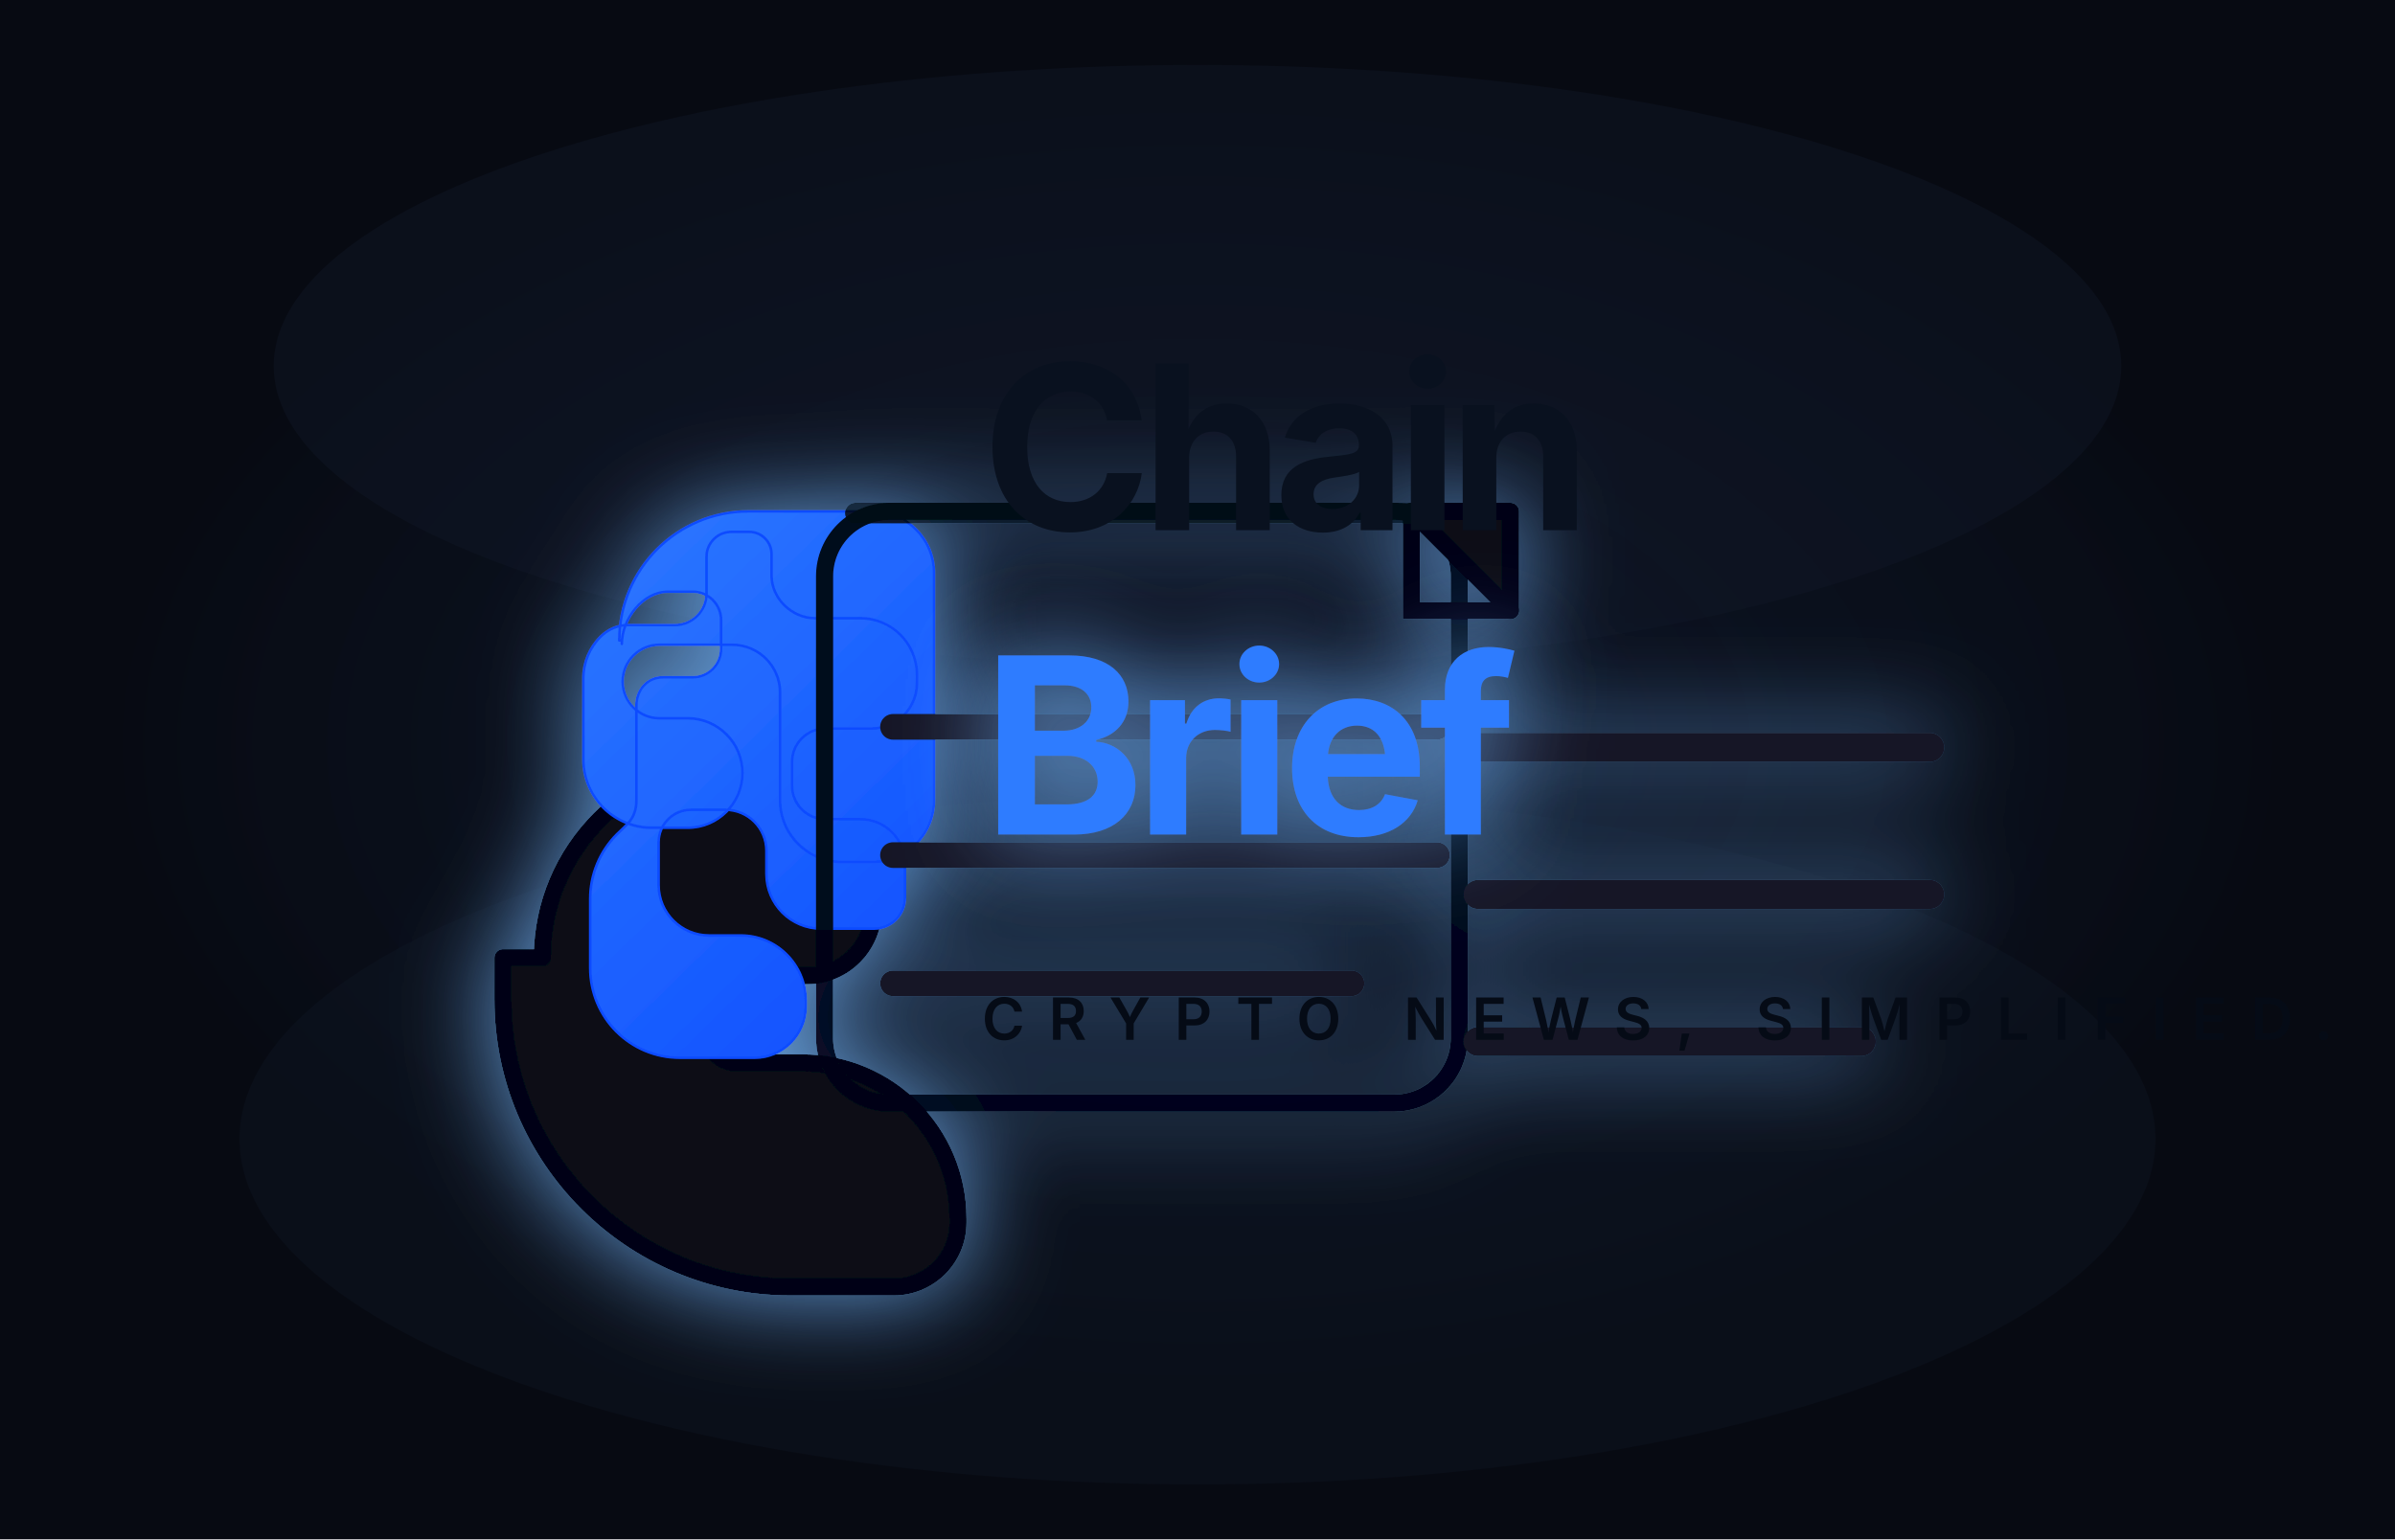
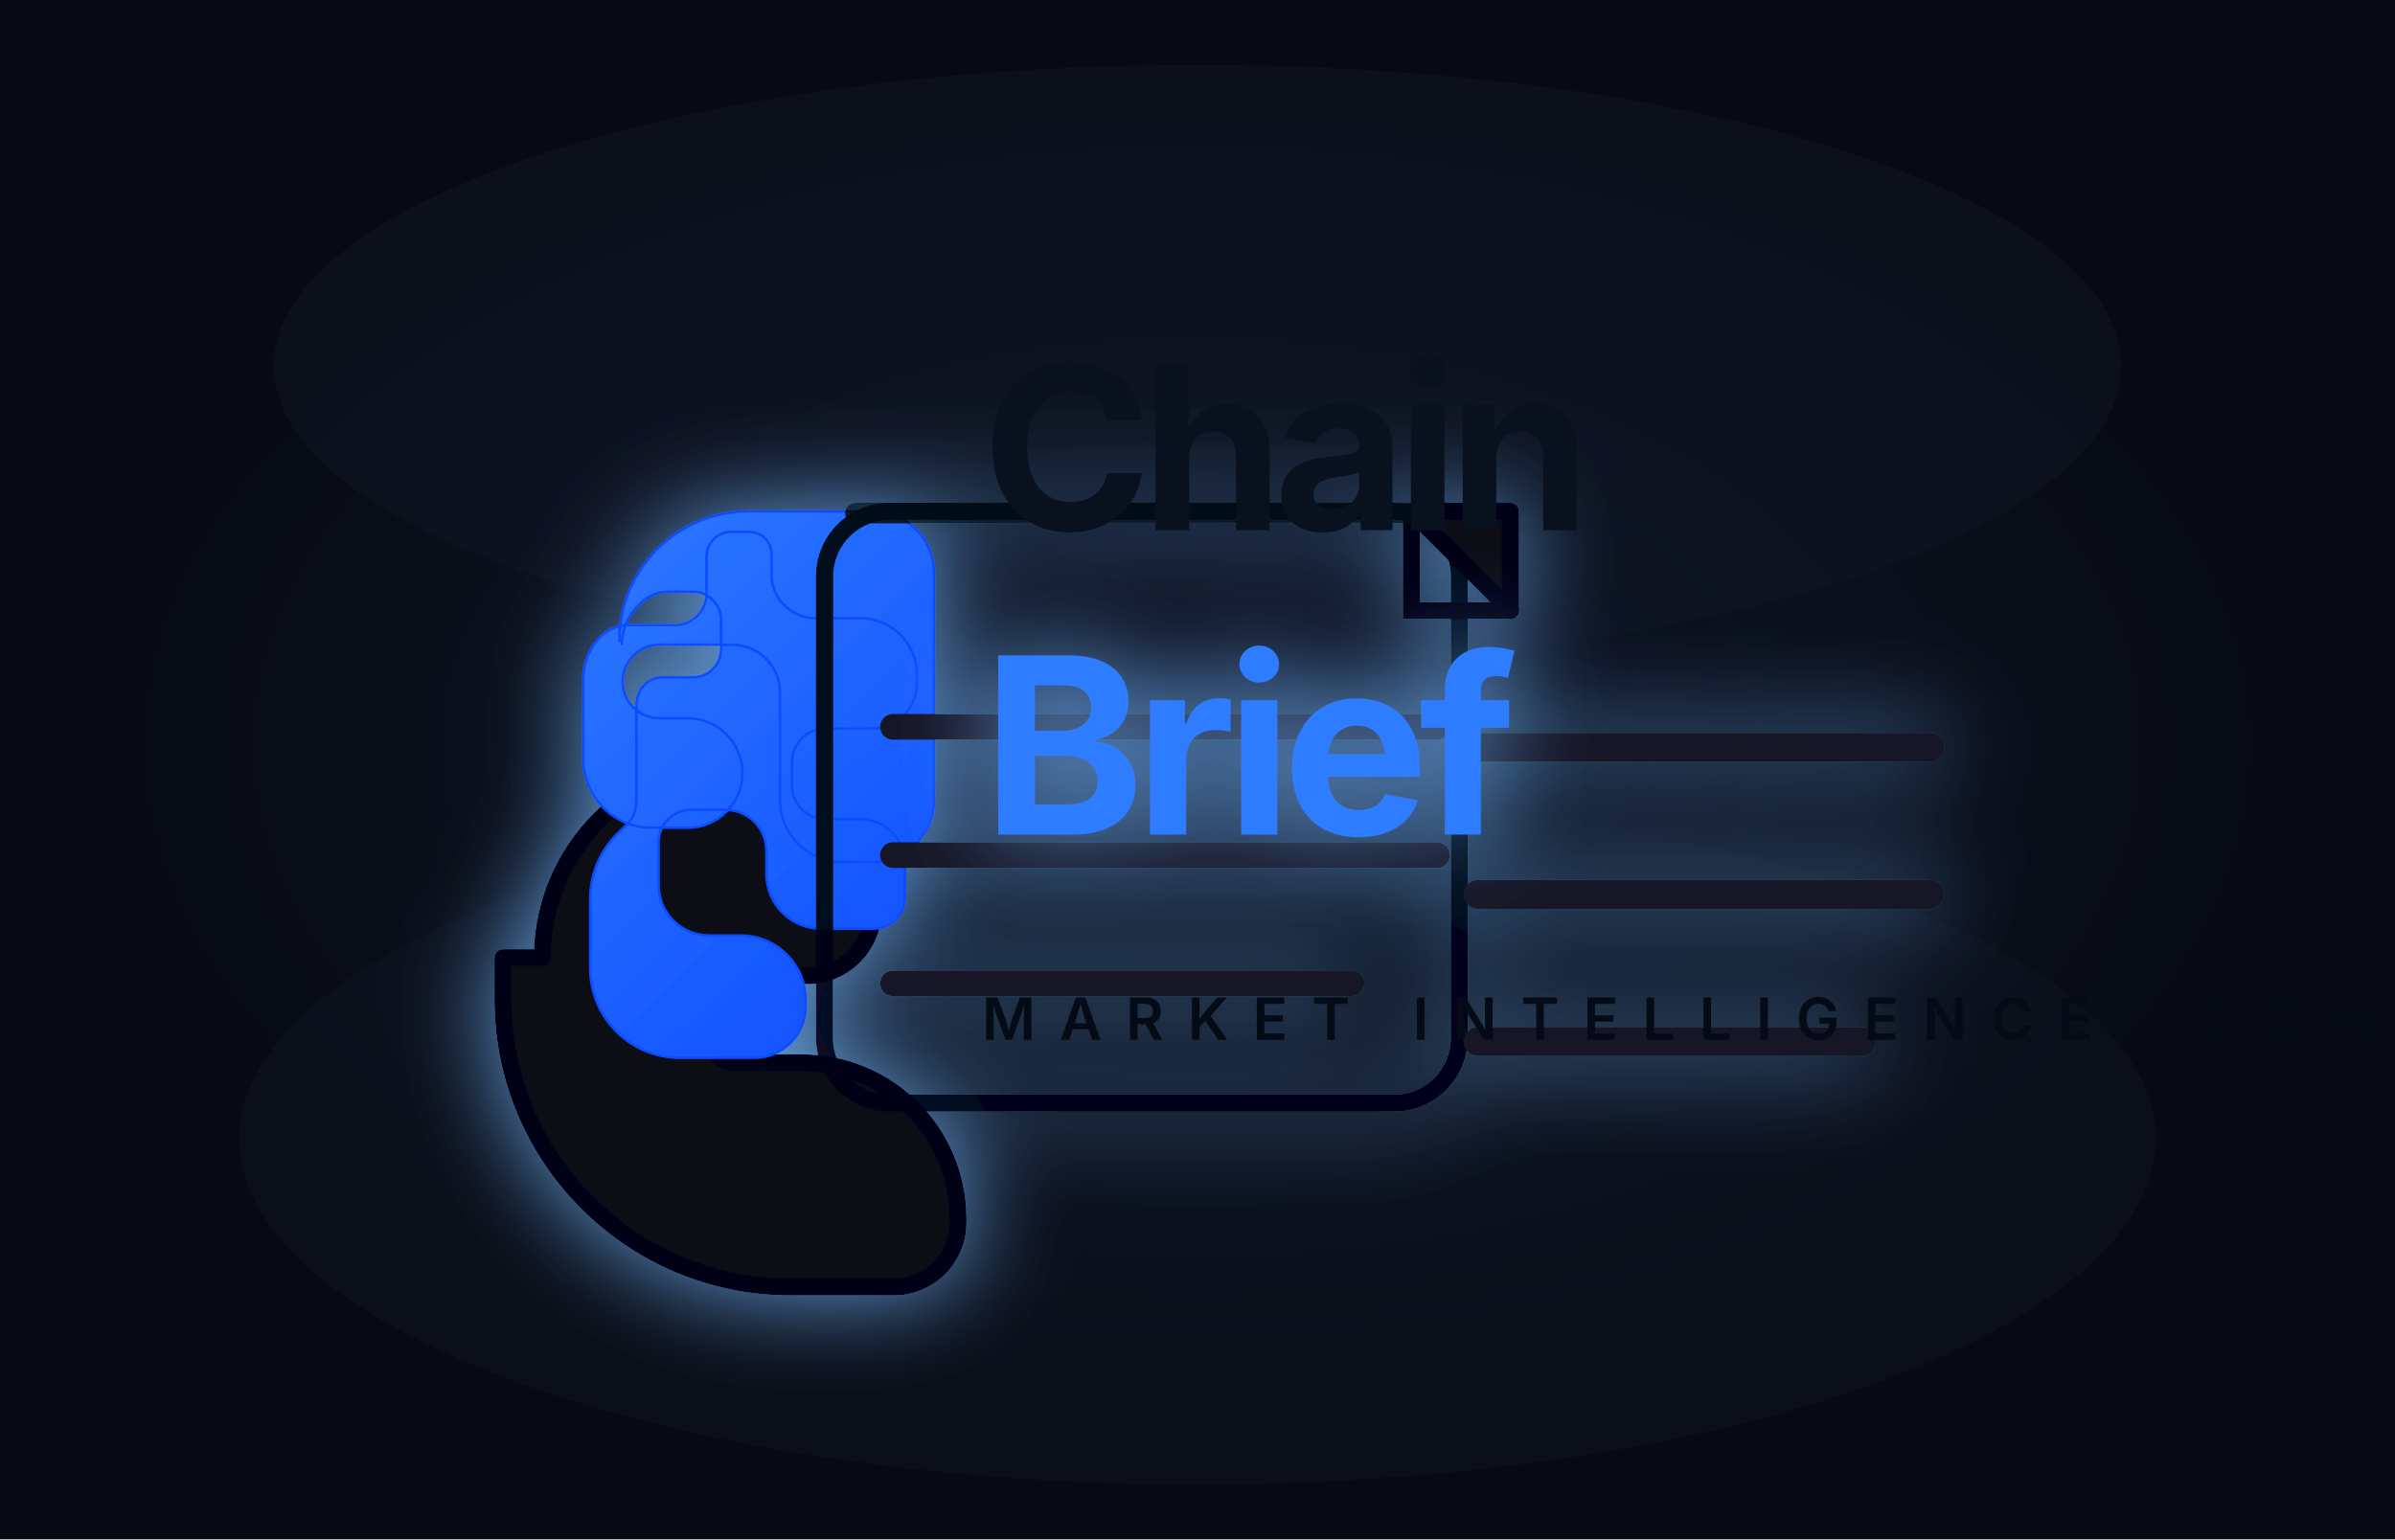
<svg xmlns="http://www.w3.org/2000/svg" width="1400" height="900" viewBox="0 0 1400 900" fill="none">
  <defs>
    <filter id="glow" x="-80%" y="-80%" width="260%" height="260%">
      <feGaussianBlur stdDeviation="28" result="blur" />
      <feColorMatrix in="blur" type="matrix" values="0 0 0 0 0.184 0 0 0 0 0.482 0 0 0 0 1 0 0 0 0.82 0" result="glow" />
      <feMerge>
        <feMergeNode in="glow" />
        <feMergeNode in="SourceGraphic" />
      </feMerge>
    </filter>
    <radialGradient id="bgGlow" cx="0" cy="0" r="1" gradientUnits="userSpaceOnUse" gradientTransform="translate(700 435) rotate(90) scale(380 640)">
      <stop stop-color="#0F172A" stop-opacity="0.95" />
      <stop offset="0.58" stop-color="#0B1220" stop-opacity="0.72" />
      <stop offset="1" stop-color="#070A12" stop-opacity="1" />
    </radialGradient>
    <linearGradient id="blueFill" x1="262" y1="354" x2="538" y2="636" gradientUnits="userSpaceOnUse">
      <stop stop-color="#2F7BFF" />
      <stop offset="1" stop-color="#0D4CFF" />
    </linearGradient>
    <linearGradient id="wordmark" x1="620" y1="326" x2="1108" y2="640" gradientUnits="userSpaceOnUse">
      <stop stop-color="#09111F" />
      <stop offset="1" stop-color="#030712" />
    </linearGradient>
  </defs>
  <rect width="1400" height="900" fill="#070A12" />
  <rect width="1400" height="900" fill="url(#bgGlow)" />
  <ellipse cx="700" cy="214" rx="540" ry="176" fill="#111827" fill-opacity="0.44" />
  <ellipse cx="700" cy="666" rx="560" ry="202" fill="#111827" fill-opacity="0.34" />
  <g filter="url(#glow)">
    <path d="M317 560C317 496.827 368.327 445.5 431.5 445.5H472C493.263 445.5 510.5 462.737 510.5 484V532C510.5 553.263 493.263 570.5 472 570.5H430.5C421.387 570.5 414 577.887 414 587V605C414 614.113 421.387 621.5 430.5 621.5H469C519.257 621.5 560 662.243 560 712.5V715C560 735.711 543.211 752.5 522.5 752.5H462C369.293 752.5 294 677.207 294 584.5V560Z" fill="#070A12" stroke="#020617" stroke-width="10" stroke-linejoin="round" />
    <path d="M362 374.5C362 332.802 395.802 299 437.5 299H510C529.882 299 546 315.118 546 335V468C546 487.882 529.882 504 510 504H492C472.118 504 456 487.882 456 468V405C456 389.536 443.464 377 428 377H385.5C373.624 377 364 386.624 364 398.5C364 410.376 373.624 420 385.5 420H402C419.673 420 434 434.327 434 452C434 469.673 419.673 484 402 484H381C358.908 484 341 466.092 341 444V396.5C341 387.44 344.606 378.751 351.024 372.33C355.322 368.031 361.046 365.5 367 365.5H394.5C404.717 365.5 413 357.217 413 347V325.5C413 317.492 419.492 311 427.5 311H438C445.18 311 451 316.82 451 324V336.5C451 350.031 462.969 361.5 476.5 361.5H503C521.225 361.5 536 376.275 536 394.5V399.5C536 414.187 524.187 426 509.5 426H482.5C471.73 426 463 434.73 463 445.5V459.5C463 470.269 471.73 479 482.5 479H503C517.359 479 529 490.641 529 505V525C529 534.941 520.941 543 511 543H480C462.327 543 448 528.673 448 511V497.5C448 484.2 437.3 473.5 424 473.5H404C393.506 473.5 385 482.006 385 492.5V517.5C385 533.792 398.208 547 414.5 547H433C453.987 547 471 564.013 471 585V588.5C471 605.068 457.568 618.5 441 618.5H397.5C368.386 618.5 345 595.114 345 566V525.5C345 511.36 350.623 497.801 360.639 487.78C366.05 482.368 372 478.77 372 468V412.5C372 403.387 378.387 396 387.5 396H405C414.113 396 421.5 388.613 421.5 379.5V362.5C421.5 353.387 414.113 346 405 346H390.5C375.82 346 363.5 361.8 363.5 376.5V374.5Z" fill="url(#blueFill)" stroke="#0D4CFF" stroke-width="1.5" stroke-linejoin="round" />
    <path d="M520 299H815C835.987 299 853 316.013 853 337V607C853 627.987 835.987 645 815 645H520C499.013 645 482 627.987 482 607V337C482 316.013 499.013 299 520 299Z" stroke="#020617" stroke-width="10" opacity="0.98" />
    <path d="M825 299L883 357V299H825Z" fill="#070A12" stroke="#020617" stroke-width="10" stroke-linejoin="round" />
    <path d="M825 299V357H883" stroke="#020617" stroke-width="10" stroke-linecap="round" />
    <path d="M500 300H835" stroke="#050B16" stroke-width="12" stroke-linecap="round" opacity="0.9" />
    <path d="M522 425H840" stroke="#121826" stroke-width="15" stroke-linecap="round" />
    <path d="M522 500H840" stroke="#121826" stroke-width="15" stroke-linecap="round" />
    <path d="M522 575H790" stroke="#121826" stroke-width="15" stroke-linecap="round" />
    <path d="M864 437H1128" stroke="#121826" stroke-width="17" stroke-linecap="round" />
    <path d="M864 523H1128" stroke="#121826" stroke-width="17" stroke-linecap="round" />
    <path d="M864 609H1088" stroke="#121826" stroke-width="17" stroke-linecap="round" />
  </g>
  <g transform="translate(574 310)">
    <text x="0" y="0" fill="url(#wordmark)" font-family="Inter, ui-sans-serif, system-ui, sans-serif" font-size="134" font-weight="700" letter-spacing="-6">
      Chain
    </text>
    <text x="0" y="178" fill="#2F7BFF" filter="url(#glow)" font-family="Inter, ui-sans-serif, system-ui, sans-serif" font-size="144" font-weight="700" letter-spacing="-6">
      Brief
    </text>
    <text x="0" y="298" fill="#050B16" font-family="Inter, ui-sans-serif, system-ui, sans-serif" font-size="34" font-weight="600" letter-spacing="14">
-       CRYPTO NEWS, SIMPLIFIED.
+       MARKET INTELLIGENCE, CONNECTED.
    </text>
  </g>
</svg>
